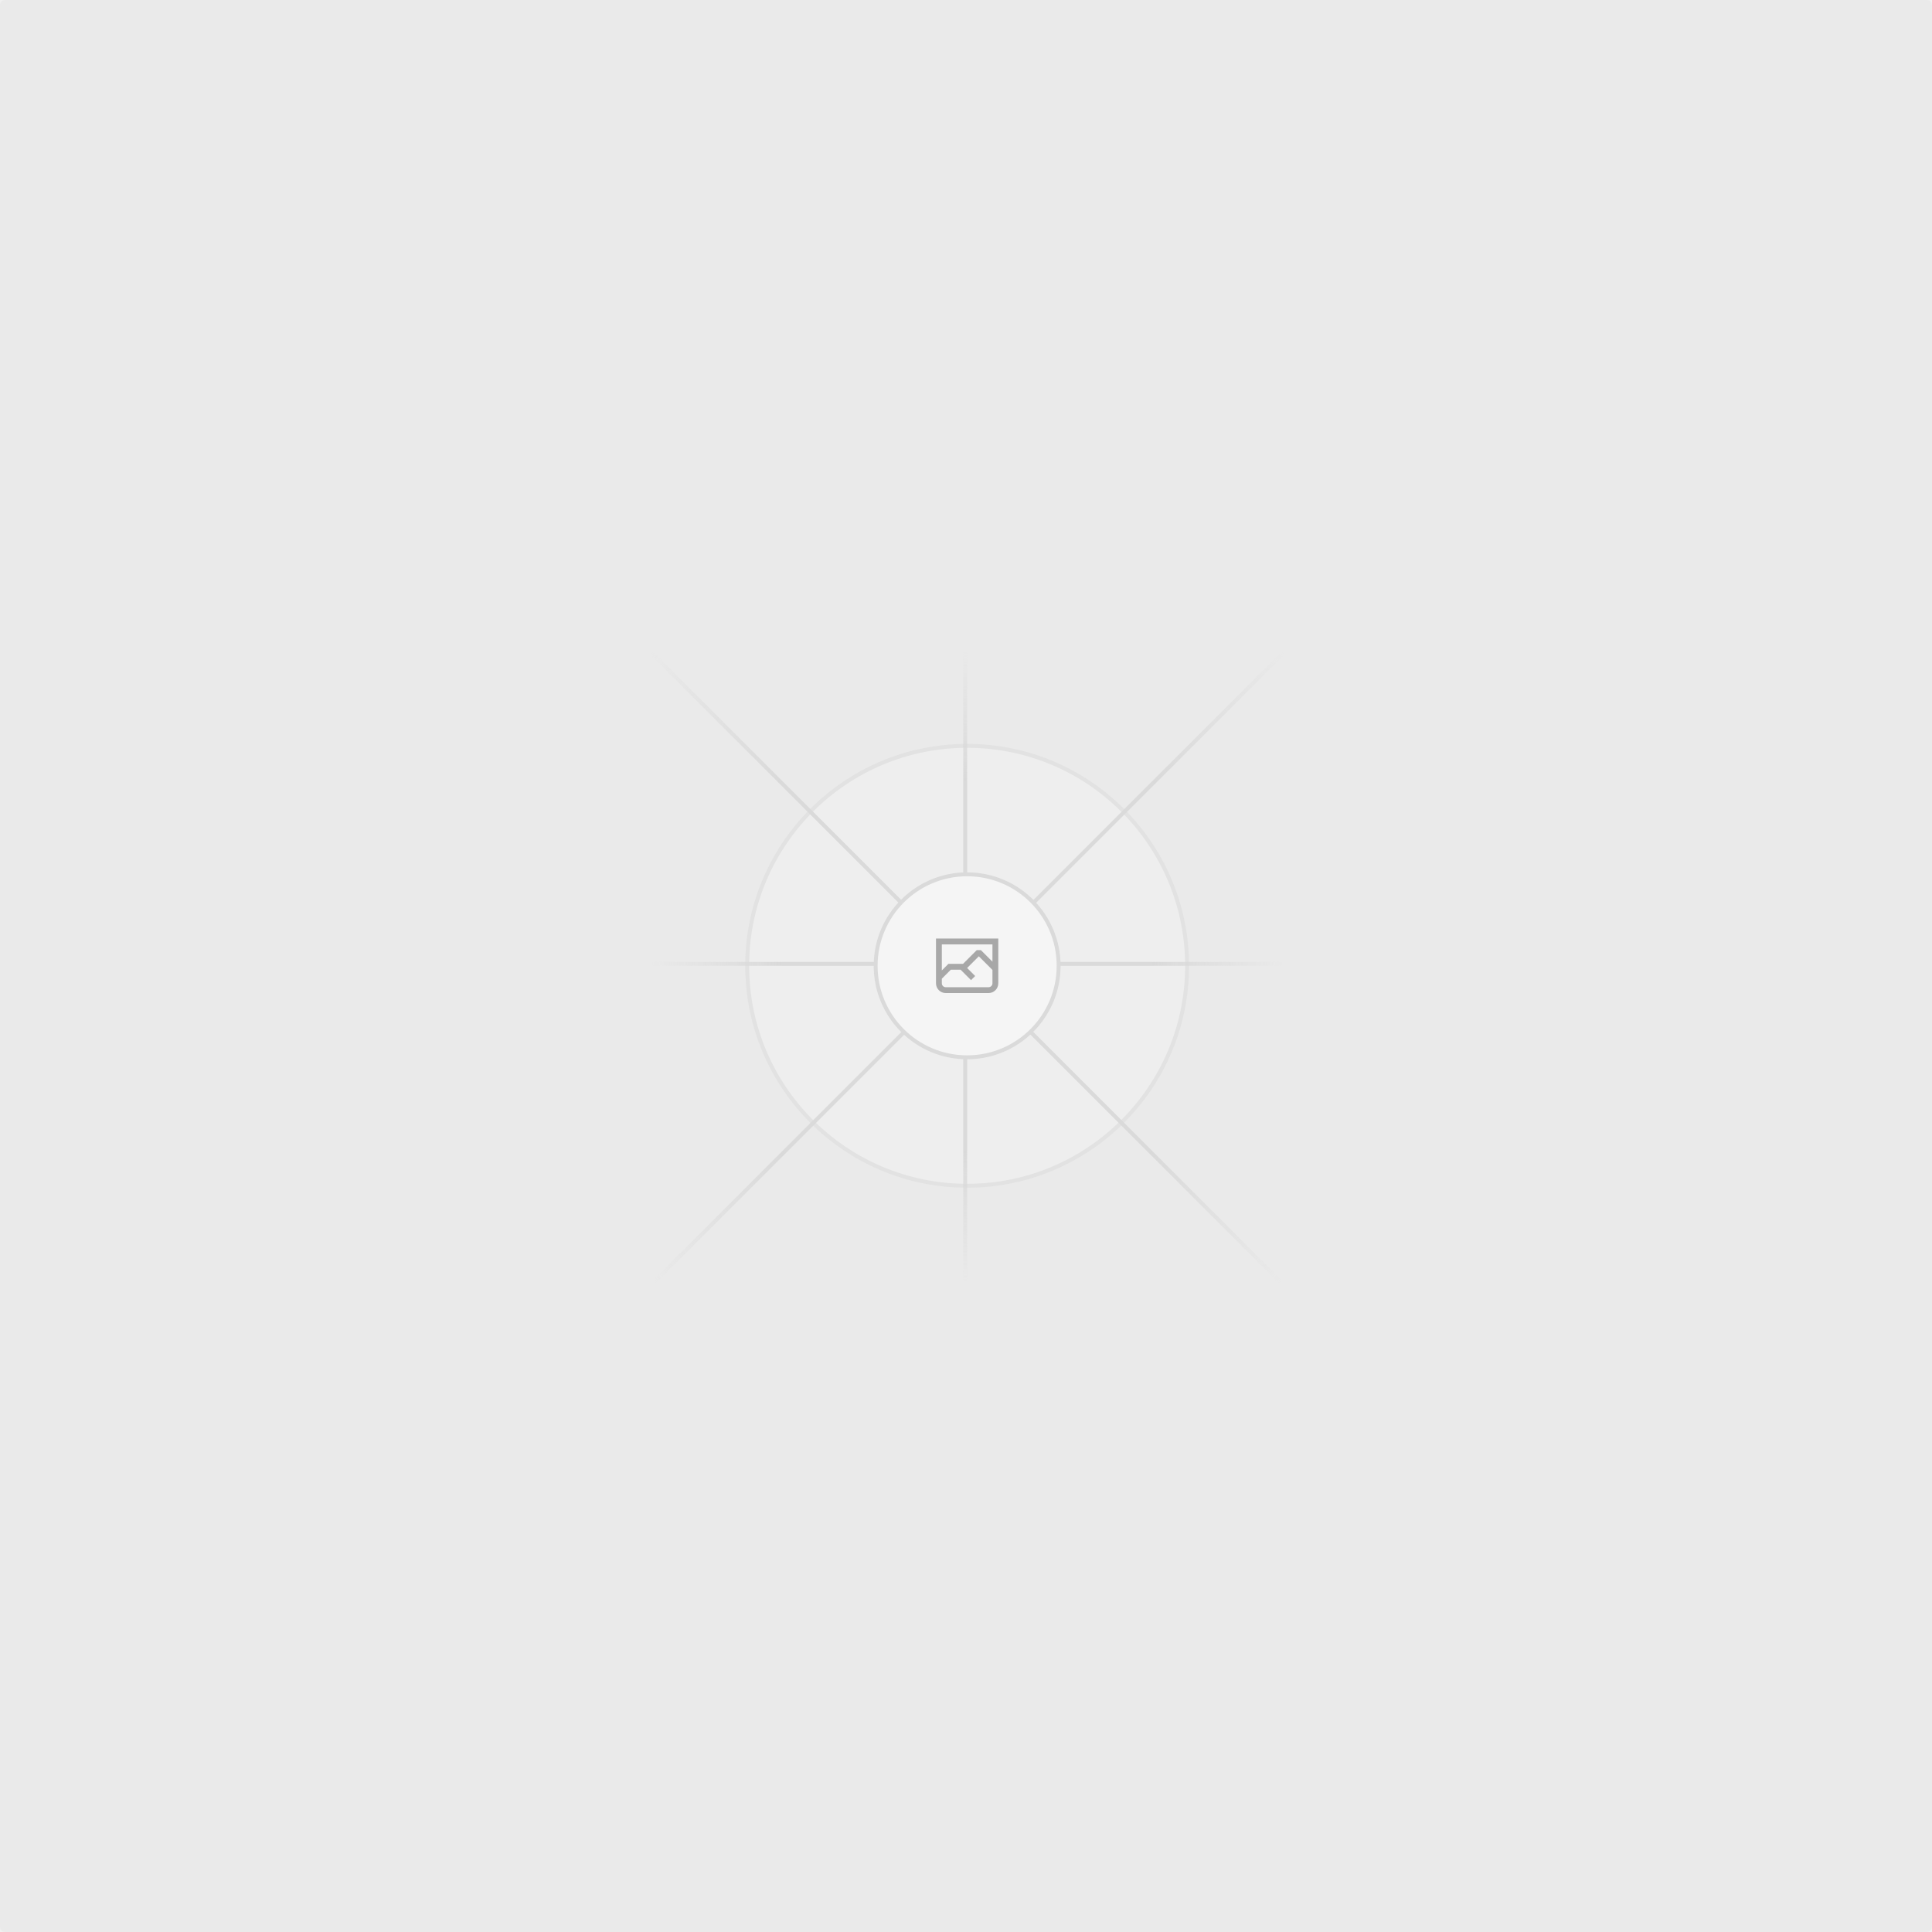
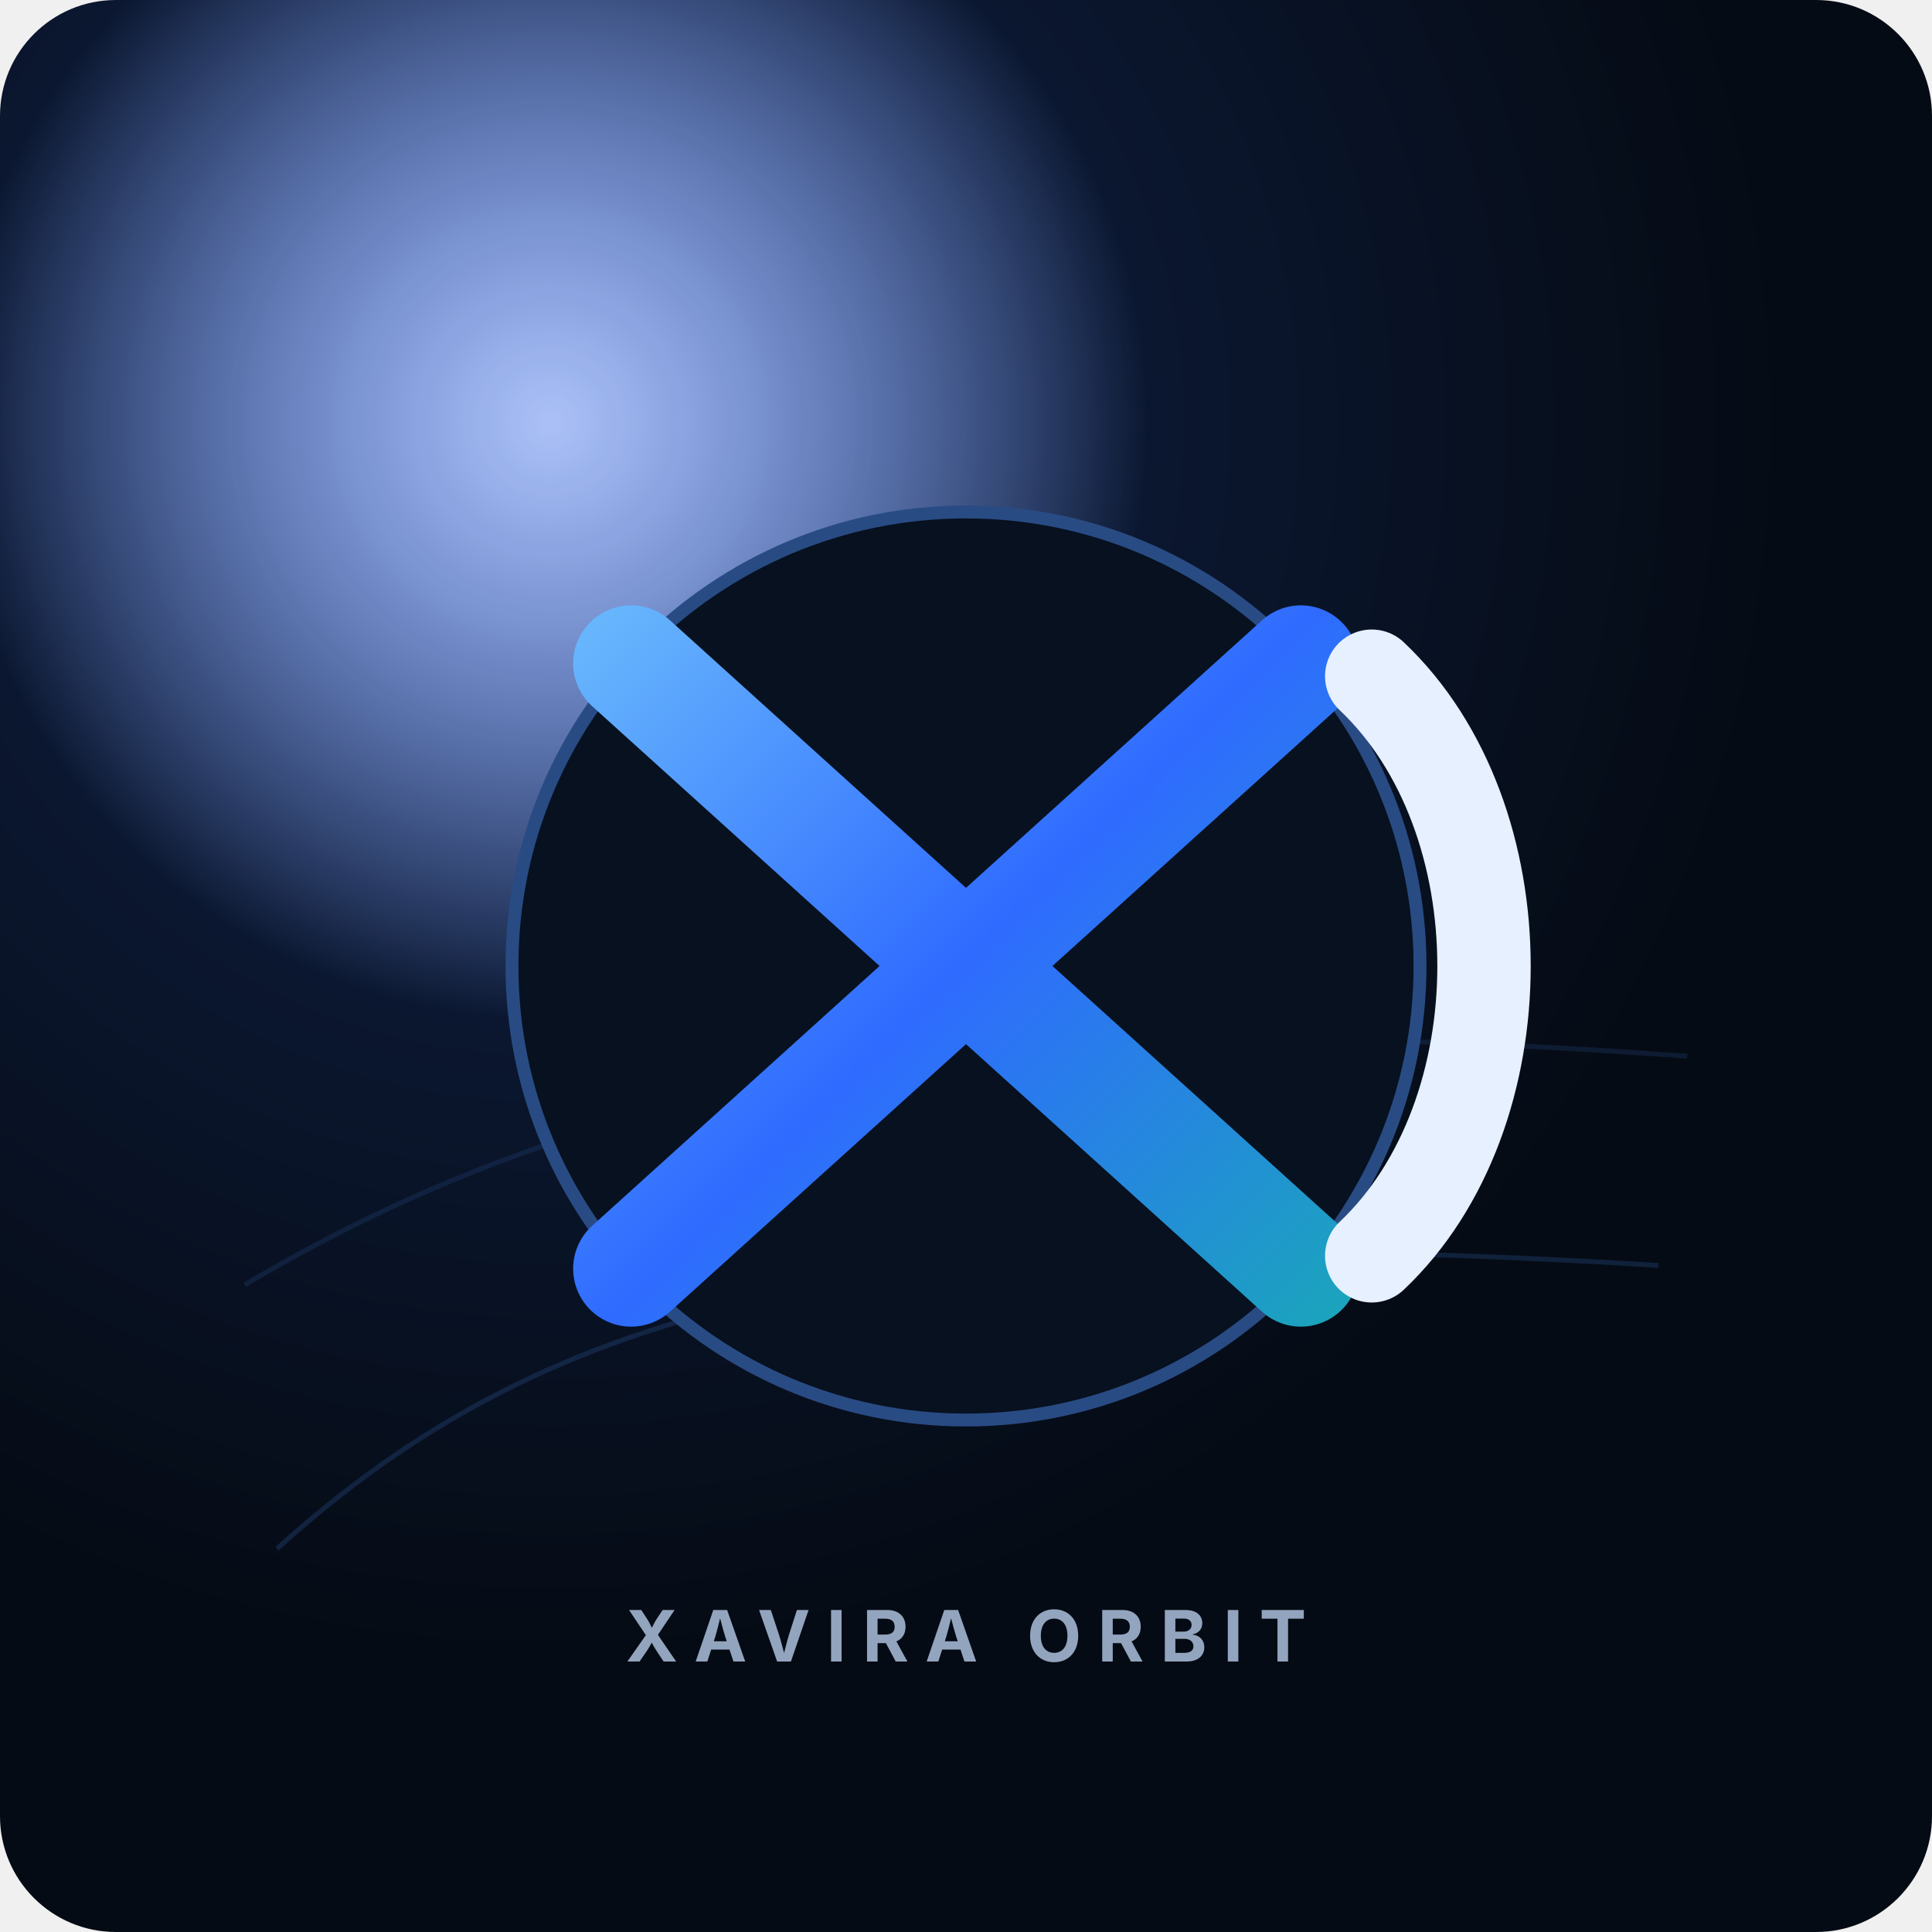
- <svg xmlns="http://www.w3.org/2000/svg" width="1200" height="1200" fill="none">
-   <rect width="1200" height="1200" fill="#EAEAEA" rx="3" />
-   <g opacity=".5">
-     <g opacity=".5">
-       <path fill="#FAFAFA" d="M600.709 736.5c-75.454 0-136.621-61.167-136.621-136.62 0-75.454 61.167-136.621 136.621-136.621 75.453 0 136.62 61.167 136.62 136.621 0 75.453-61.167 136.62-136.62 136.62Z" />
-       <path stroke="#C9C9C9" stroke-width="2.418" d="M600.709 736.5c-75.454 0-136.621-61.167-136.621-136.62 0-75.454 61.167-136.621 136.621-136.621 75.453 0 136.62 61.167 136.62 136.621 0 75.453-61.167 136.62-136.62 136.62Z" />
-     </g>
-     <path stroke="url(#a)" stroke-width="2.418" d="M0-1.209h553.581" transform="scale(1 -1) rotate(45 1163.11 91.165)" />
-     <path stroke="url(#b)" stroke-width="2.418" d="M404.846 598.671h391.726" />
-     <path stroke="url(#c)" stroke-width="2.418" d="M599.5 795.742V404.017" />
-     <path stroke="url(#d)" stroke-width="2.418" d="m795.717 796.597-391.441-391.44" />
-     <path fill="#fff" d="M600.709 656.704c-31.384 0-56.825-25.441-56.825-56.824 0-31.384 25.441-56.825 56.825-56.825 31.383 0 56.824 25.441 56.824 56.825 0 31.383-25.441 56.824-56.824 56.824Z" />
-     <g clip-path="url(#e)">
-       <path fill="#666" fill-rule="evenodd" d="M616.426 586.58h-31.434v16.176l3.553-3.554.531-.531h9.068l.074-.074 8.463-8.463h2.565l7.18 7.181V586.58Zm-15.715 14.654 3.698 3.699 1.283 1.282-2.565 2.565-1.282-1.283-5.2-5.199h-6.066l-5.514 5.514-.073.073v2.876a2.418 2.418 0 0 0 2.418 2.418h26.598a2.418 2.418 0 0 0 2.418-2.418v-8.317l-8.463-8.463-7.181 7.181-.071.072Zm-19.347 5.442v4.085a6.045 6.045 0 0 0 6.046 6.045h26.598a6.044 6.044 0 0 0 6.045-6.045v-7.108l1.356-1.355-1.282-1.283-.074-.073v-17.989h-38.689v23.43l-.146.146.146.147Z" clip-rule="evenodd" />
-     </g>
-     <path stroke="#C9C9C9" stroke-width="2.418" d="M600.709 656.704c-31.384 0-56.825-25.441-56.825-56.824 0-31.384 25.441-56.825 56.825-56.825 31.383 0 56.824 25.441 56.824 56.825 0 31.383-25.441 56.824-56.824 56.824Z" />
-   </g>
+ <svg xmlns="http://www.w3.org/2000/svg" width="1200" height="1200" viewBox="0 0 1200 1200" fill="none" role="img" aria-label="Xavira Orbit placeholder">
  <defs>
-     <linearGradient id="a" x1="554.061" x2="-.48" y1=".083" y2=".087" gradientUnits="userSpaceOnUse">
-       <stop stop-color="#C9C9C9" stop-opacity="0" />
-       <stop offset=".208" stop-color="#C9C9C9" />
-       <stop offset=".792" stop-color="#C9C9C9" />
-       <stop offset="1" stop-color="#C9C9C9" stop-opacity="0" />
+     <radialGradient id="a" cx="0" cy="0" r="1" gradientUnits="userSpaceOnUse" gradientTransform="translate(340 260) rotate(52) scale(780)">
+       <stop stop-color="#2F6BFF" stop-opacity="0.36" />
+       <stop offset="0.48" stop-color="#0B1730" />
+       <stop offset="1" stop-color="#050B14" />
+     </radialGradient>
+     <linearGradient id="b" x1="290" y1="296" x2="900" y2="905" gradientUnits="userSpaceOnUse">
+       <stop stop-color="#7DD3FC" />
+       <stop offset="0.5" stop-color="#2F6BFF" />
+       <stop offset="1" stop-color="#14B8A6" />
    </linearGradient>
-     <linearGradient id="b" x1="796.912" x2="404.507" y1="599.963" y2="599.965" gradientUnits="userSpaceOnUse">
-       <stop stop-color="#C9C9C9" stop-opacity="0" />
-       <stop offset=".208" stop-color="#C9C9C9" />
-       <stop offset=".792" stop-color="#C9C9C9" />
-       <stop offset="1" stop-color="#C9C9C9" stop-opacity="0" />
-     </linearGradient>
-     <linearGradient id="c" x1="600.792" x2="600.794" y1="403.677" y2="796.082" gradientUnits="userSpaceOnUse">
-       <stop stop-color="#C9C9C9" stop-opacity="0" />
-       <stop offset=".208" stop-color="#C9C9C9" />
-       <stop offset=".792" stop-color="#C9C9C9" />
-       <stop offset="1" stop-color="#C9C9C9" stop-opacity="0" />
-     </linearGradient>
-     <linearGradient id="d" x1="404.85" x2="796.972" y1="403.903" y2="796.02" gradientUnits="userSpaceOnUse">
-       <stop stop-color="#C9C9C9" stop-opacity="0" />
-       <stop offset=".208" stop-color="#C9C9C9" />
-       <stop offset=".792" stop-color="#C9C9C9" />
-       <stop offset="1" stop-color="#C9C9C9" stop-opacity="0" />
-     </linearGradient>
-     <clipPath id="e">
-       <path fill="#fff" d="M581.364 580.535h38.689v38.689h-38.689z" />
-     </clipPath>
  </defs>
+   <rect width="1200" height="1200" rx="72" fill="url(#a)" />
+   <path d="M172 962C342 808 548 756 1030 786" stroke="#254B86" stroke-width="3" opacity="0.34" />
+   <path d="M152 798C398 652 662 628 1048 656" stroke="#254B86" stroke-width="3" opacity="0.26" />
+   <circle cx="600" cy="600" r="282" fill="#07111F" stroke="#294B84" stroke-width="8" />
+   <path d="M392 412L808 788M808 412L392 788" stroke="url(#b)" stroke-width="72" stroke-linecap="round" />
+   <path d="M852 420C945 508 945 692 852 780" stroke="#E6F0FF" stroke-width="58" stroke-linecap="round" />
+   <text x="600" y="1032" fill="#93A4BE" text-anchor="middle" font-family="Inter, ui-sans-serif, system-ui, sans-serif" font-size="44" font-weight="700" letter-spacing="10">XAVIRA ORBIT</text>
</svg>
